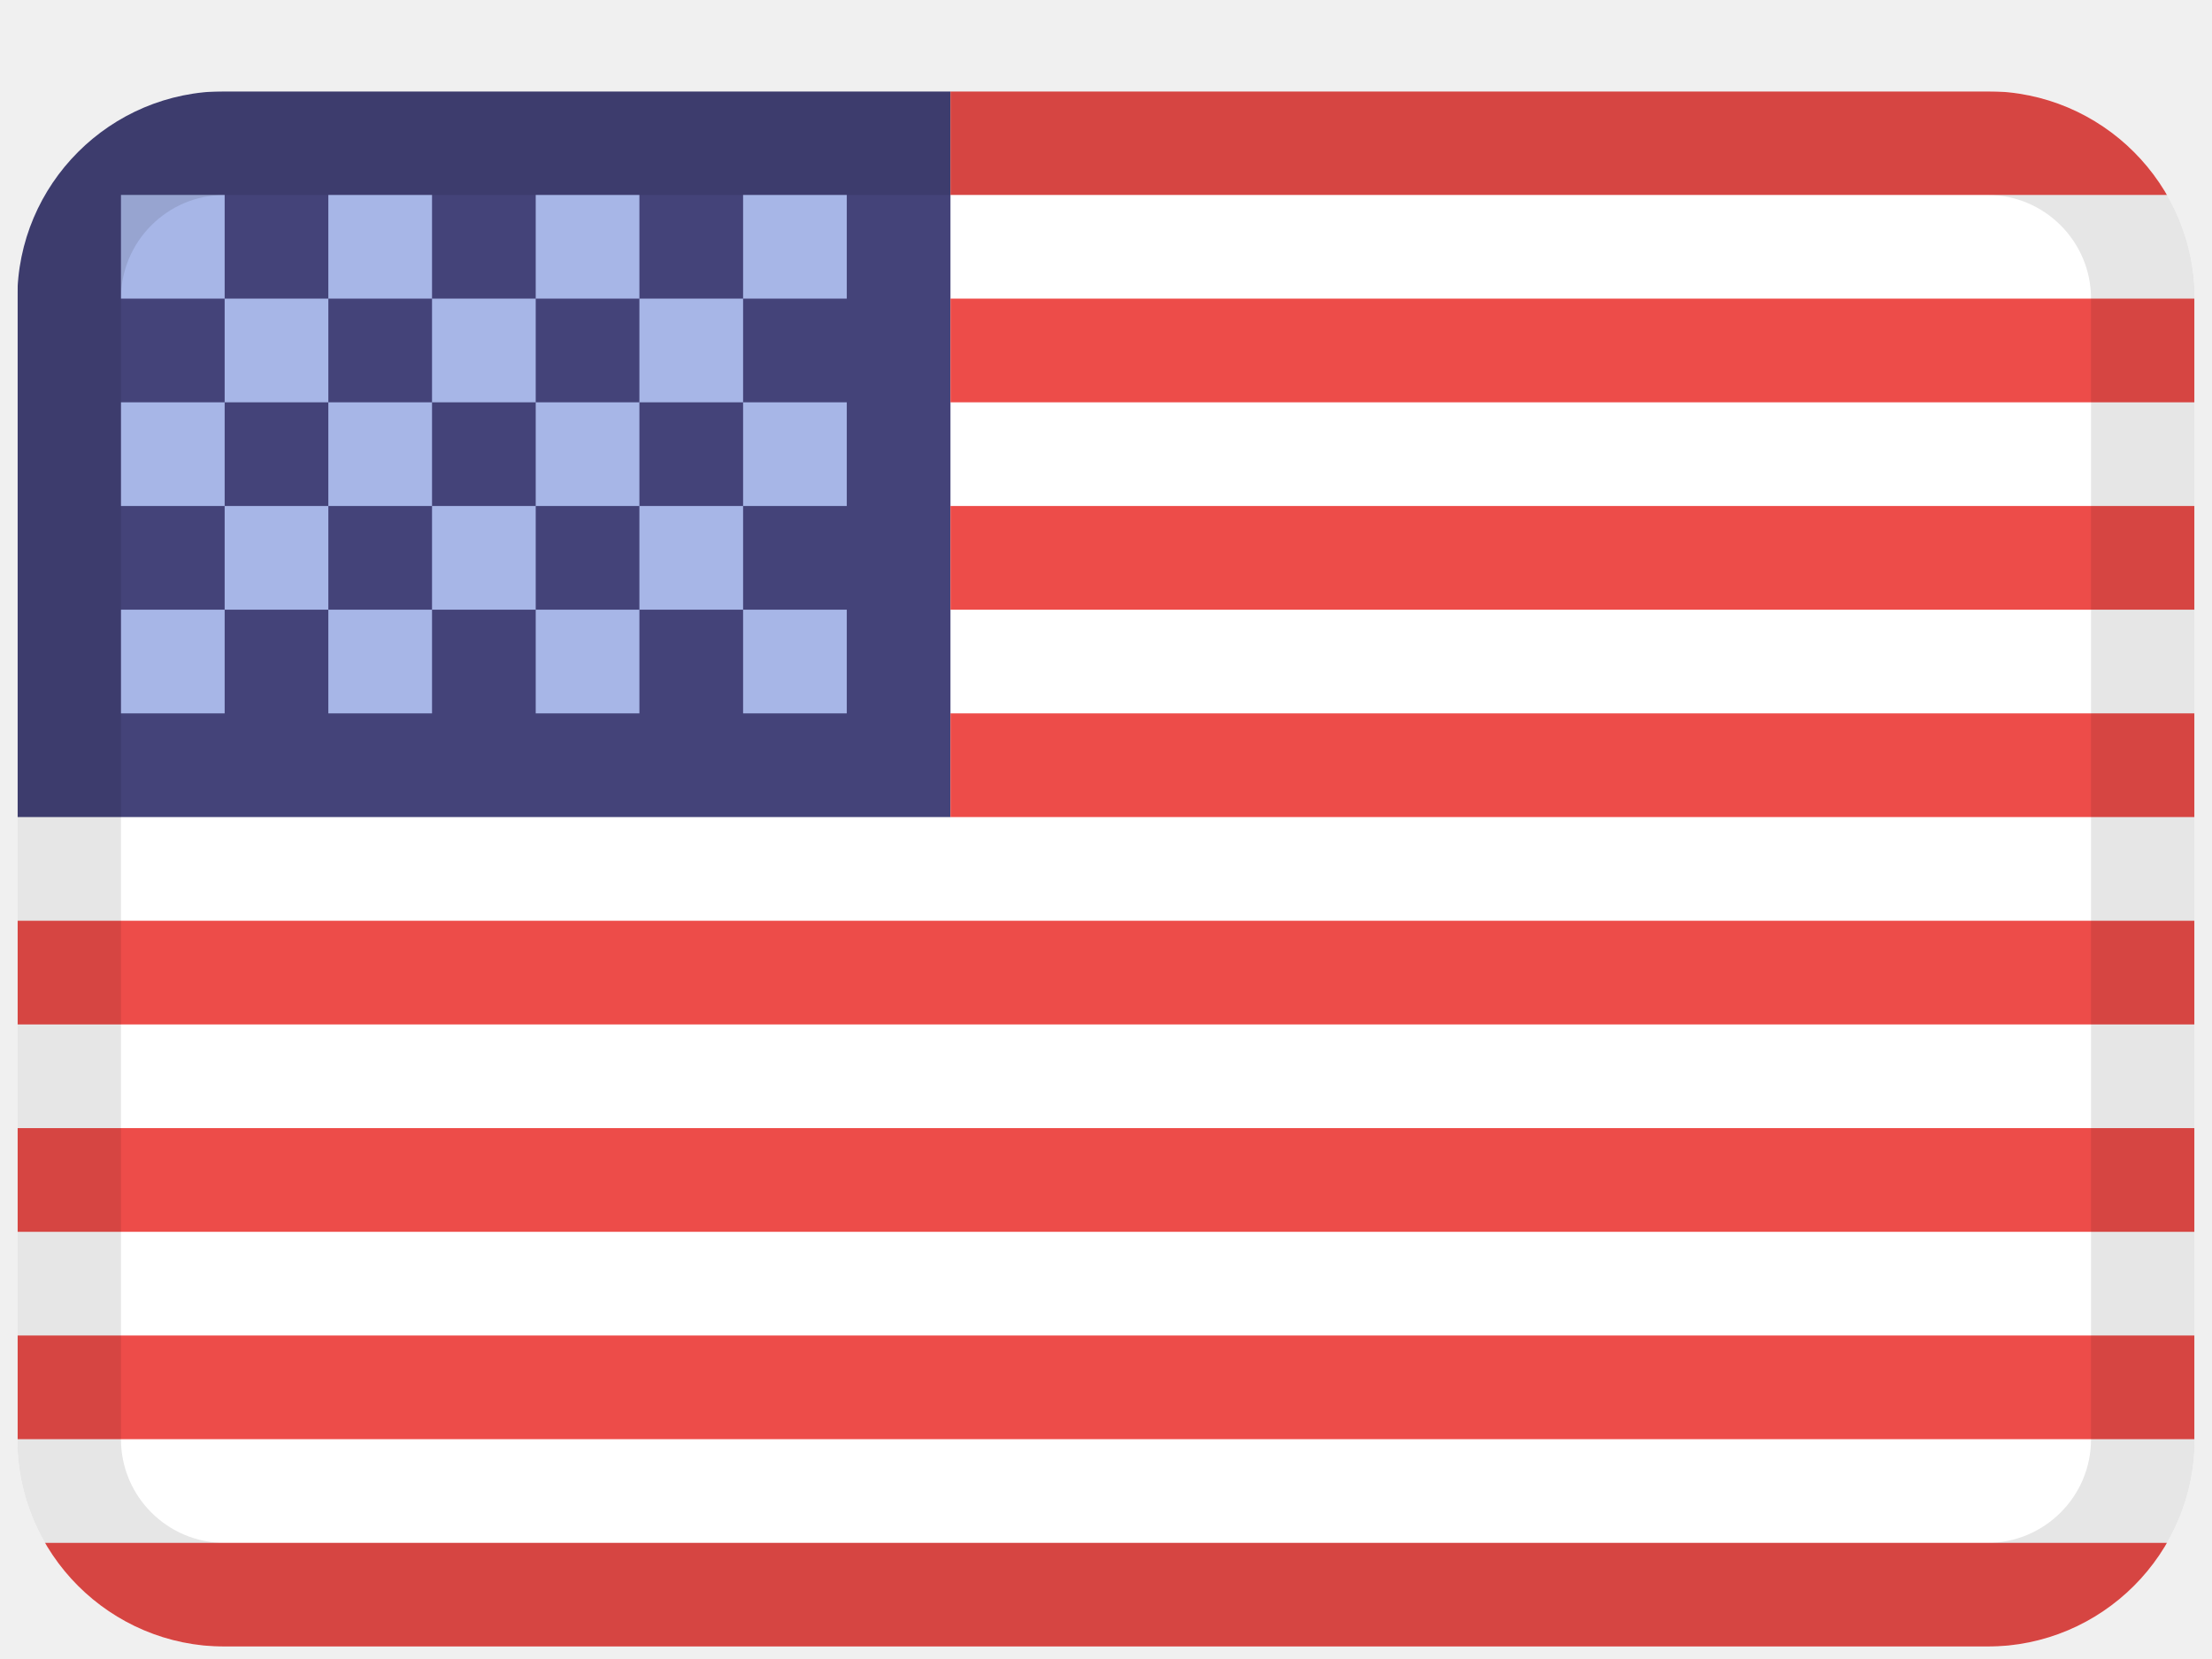
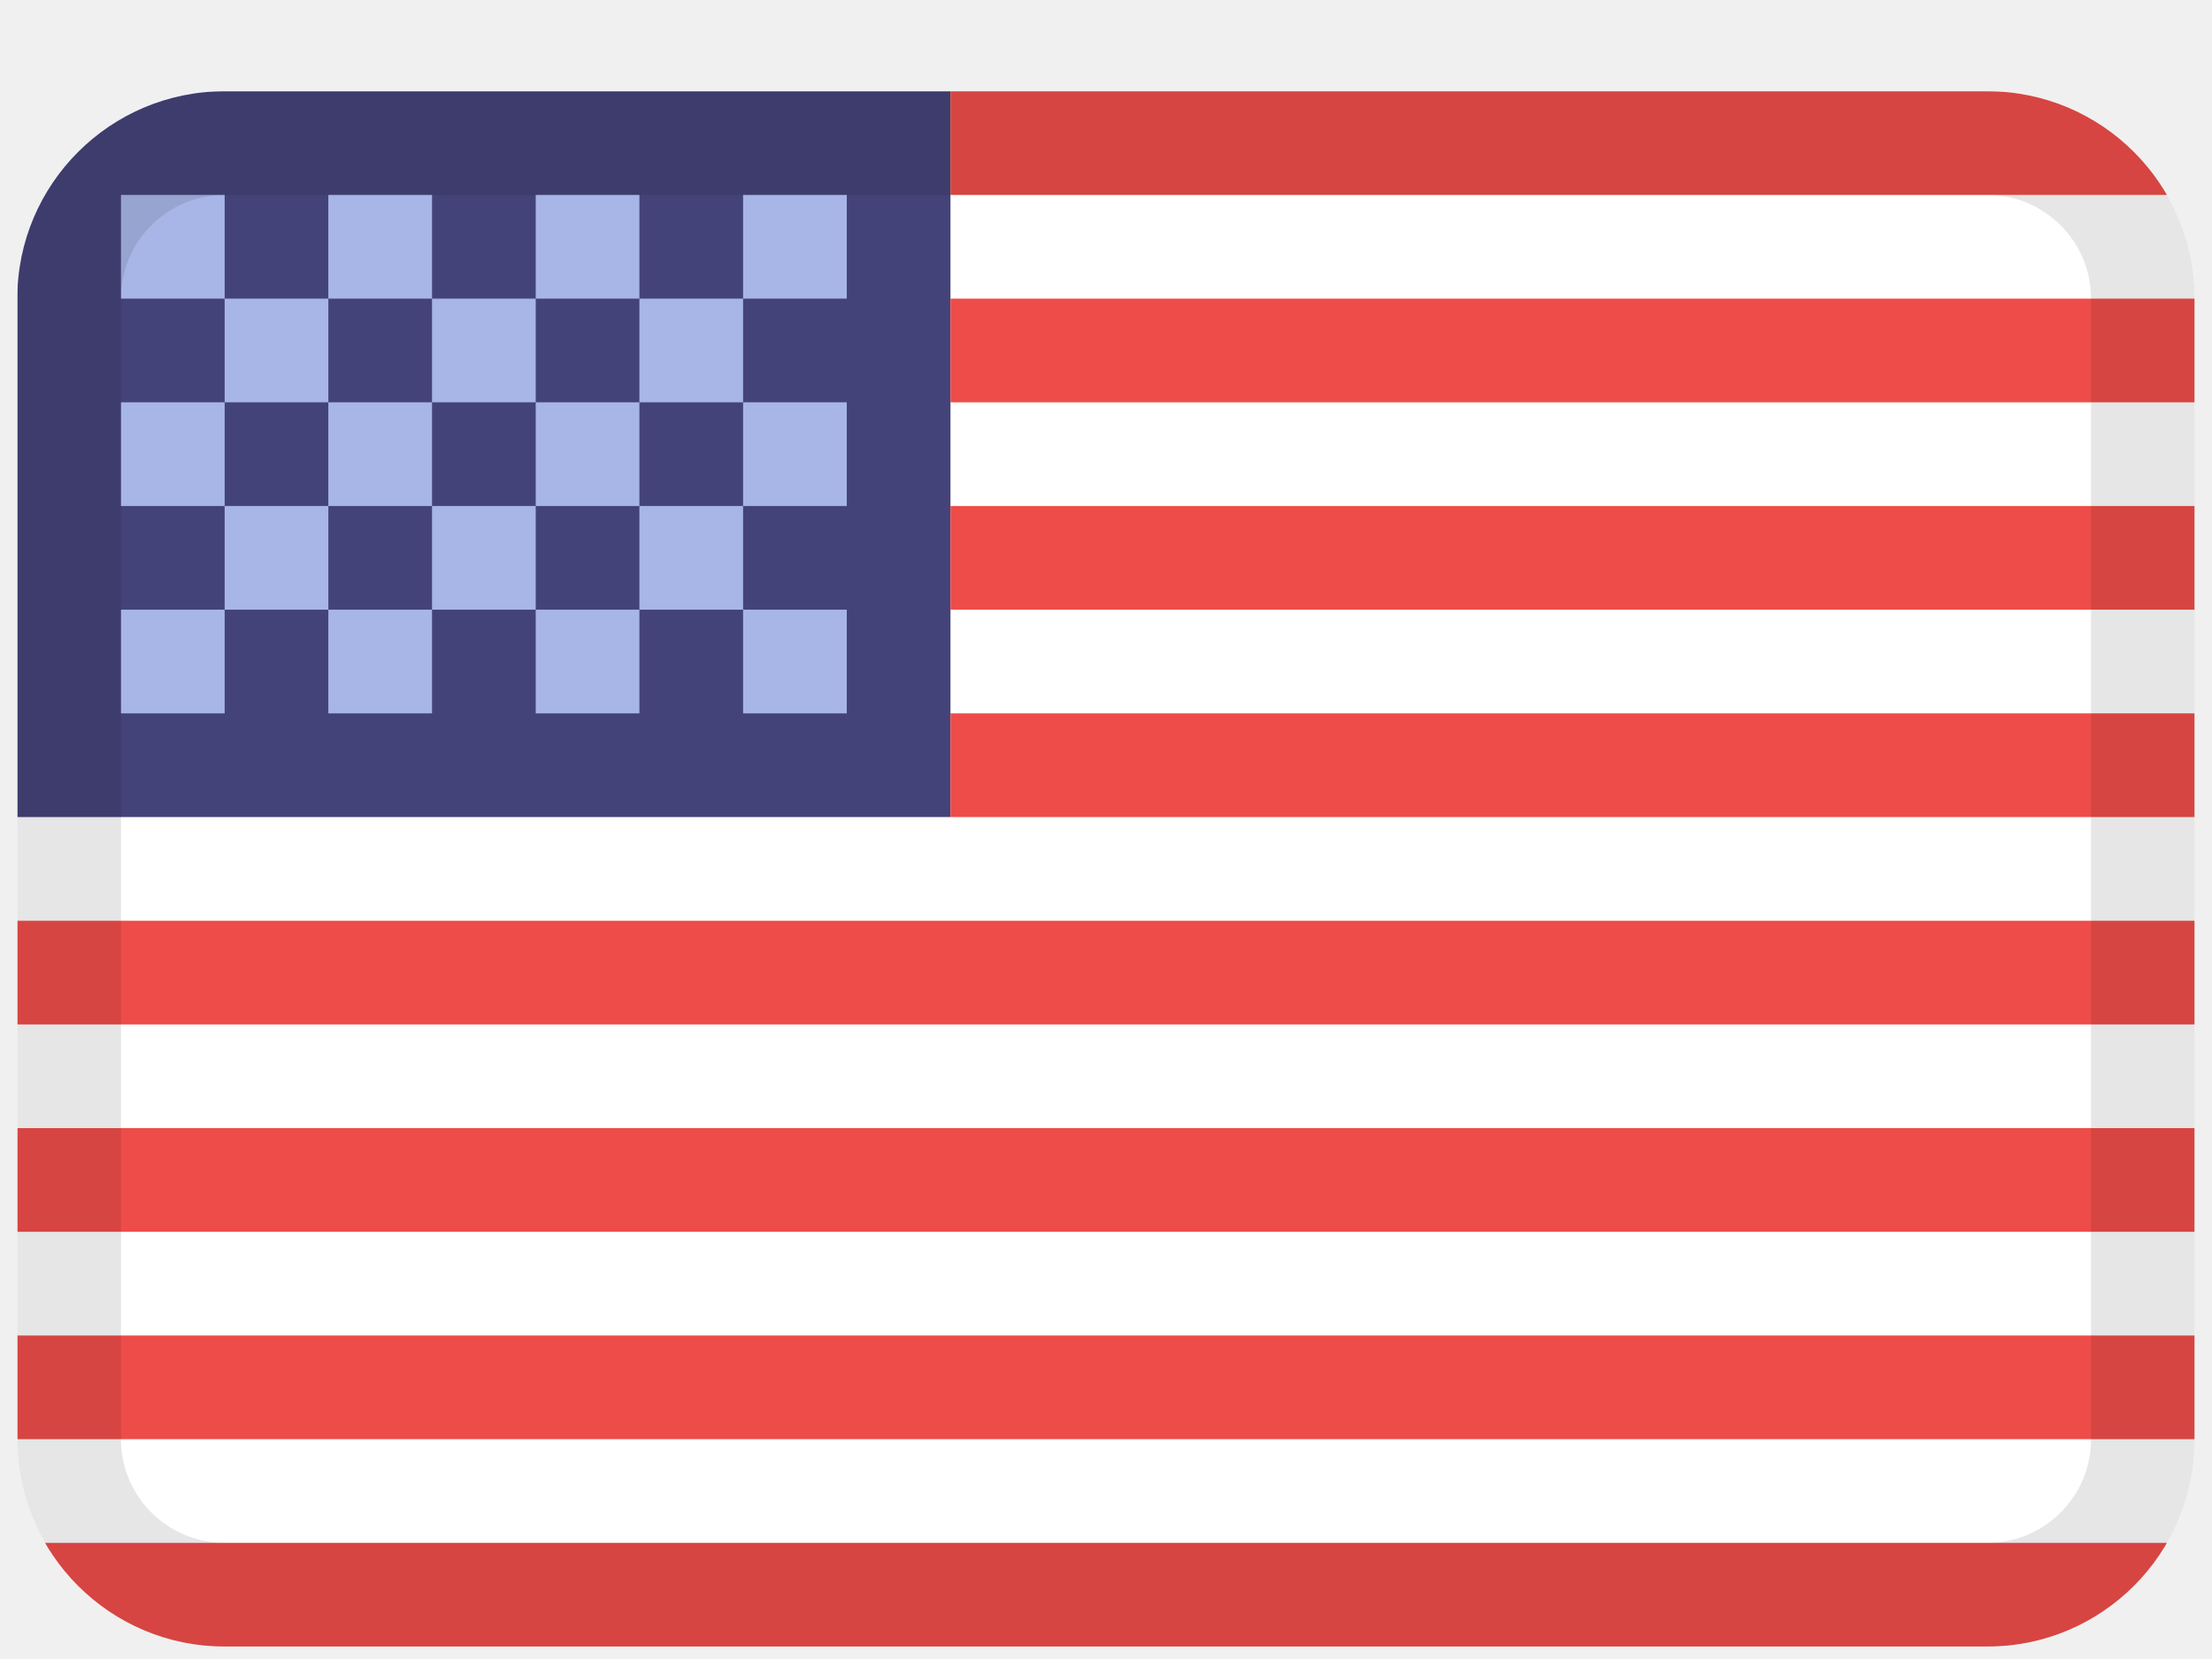
<svg xmlns="http://www.w3.org/2000/svg" width="16" height="12" viewBox="0 0 16 12" fill="none">
-   <g clip-path="url(#clip0_2194_1336)">
+   <g clipPath="url(#clip0_2194_1336)">
    <mask id="mask0_2194_1336" style="mask-type:alpha" maskUnits="userSpaceOnUse" x="0" y="0" width="16" height="12">
      <path d="M14.375 0.66H1.625C0.797 0.66 0.125 1.332 0.125 2.16V10.41C0.125 11.239 0.797 11.91 1.625 11.91H14.375C15.203 11.91 15.875 11.239 15.875 10.41V2.16C15.875 1.332 15.203 0.66 14.375 0.66Z" fill="white" />
    </mask>
    <g mask="url(#mask0_2194_1336)">
      <path d="M14.375 0.66H1.625C0.797 0.66 0.125 1.332 0.125 2.16V10.41C0.125 11.239 0.797 11.91 1.625 11.91H14.375C15.203 11.91 15.875 11.239 15.875 10.41V2.16C15.875 1.332 15.203 0.66 14.375 0.66Z" fill="white" />
      <path fill-rule="evenodd" clip-rule="evenodd" d="M0.125 0.66H6.875V5.91H0.125V0.66Z" fill="#444379" />
      <path fill-rule="evenodd" clip-rule="evenodd" d="M0.875 1.41V2.16H1.625V1.41H0.875ZM2.375 1.41V2.16H3.125V1.41H2.375ZM3.875 1.41V2.16H4.625V1.41H3.875ZM5.375 1.41V2.16H6.125V1.41H5.375ZM4.625 2.16V2.91H5.375V2.16H4.625ZM3.125 2.16V2.91H3.875V2.16H3.125ZM1.625 2.16V2.91H2.375V2.16H1.625ZM0.875 2.91V3.66H1.625V2.91H0.875ZM2.375 2.91V3.66H3.125V2.91H2.375ZM3.875 2.91V3.66H4.625V2.91H3.875ZM5.375 2.91V3.66H6.125V2.91H5.375ZM0.875 4.41V5.16H1.625V4.41H0.875ZM2.375 4.41V5.16H3.125V4.41H2.375ZM3.875 4.41V5.16H4.625V4.41H3.875ZM5.375 4.41V5.16H6.125V4.41H5.375ZM4.625 3.66V4.41H5.375V3.66H4.625ZM3.125 3.66V4.41H3.875V3.66H3.125ZM1.625 3.66V4.41H2.375V3.66H1.625Z" fill="#A7B6E7" />
      <path fill-rule="evenodd" clip-rule="evenodd" d="M6.875 0.66V1.41H15.875V0.66H6.875ZM6.875 2.16V2.91H15.875V2.16H6.875ZM6.875 3.66V4.41H15.875V3.66H6.875ZM6.875 5.16V5.91H15.875V5.16H6.875ZM0.125 6.66V7.41H15.875V6.66H0.125ZM0.125 8.16V8.91H15.875V8.16H0.125ZM0.125 9.66V10.41H15.875V9.66H0.125ZM0.125 11.16V11.91H15.875V11.16H0.125Z" fill="#ED4C49" />
      <path d="M14.375 1.035H1.625C1.004 1.035 0.5 1.539 0.5 2.16V10.41C0.5 11.031 1.004 11.535 1.625 11.535H14.375C14.996 11.535 15.5 11.031 15.5 10.41V2.16C15.5 1.539 14.996 1.035 14.375 1.035Z" stroke="black" stroke-opacity="0.1" stroke-width="0.75" />
    </g>
  </g>
  <defs>
    <clipPath id="clip0_2194_1336">
      <rect width="15.75" height="11.25" fill="white" transform="translate(0.125 0.660156)" />
    </clipPath>
  </defs>
</svg>
